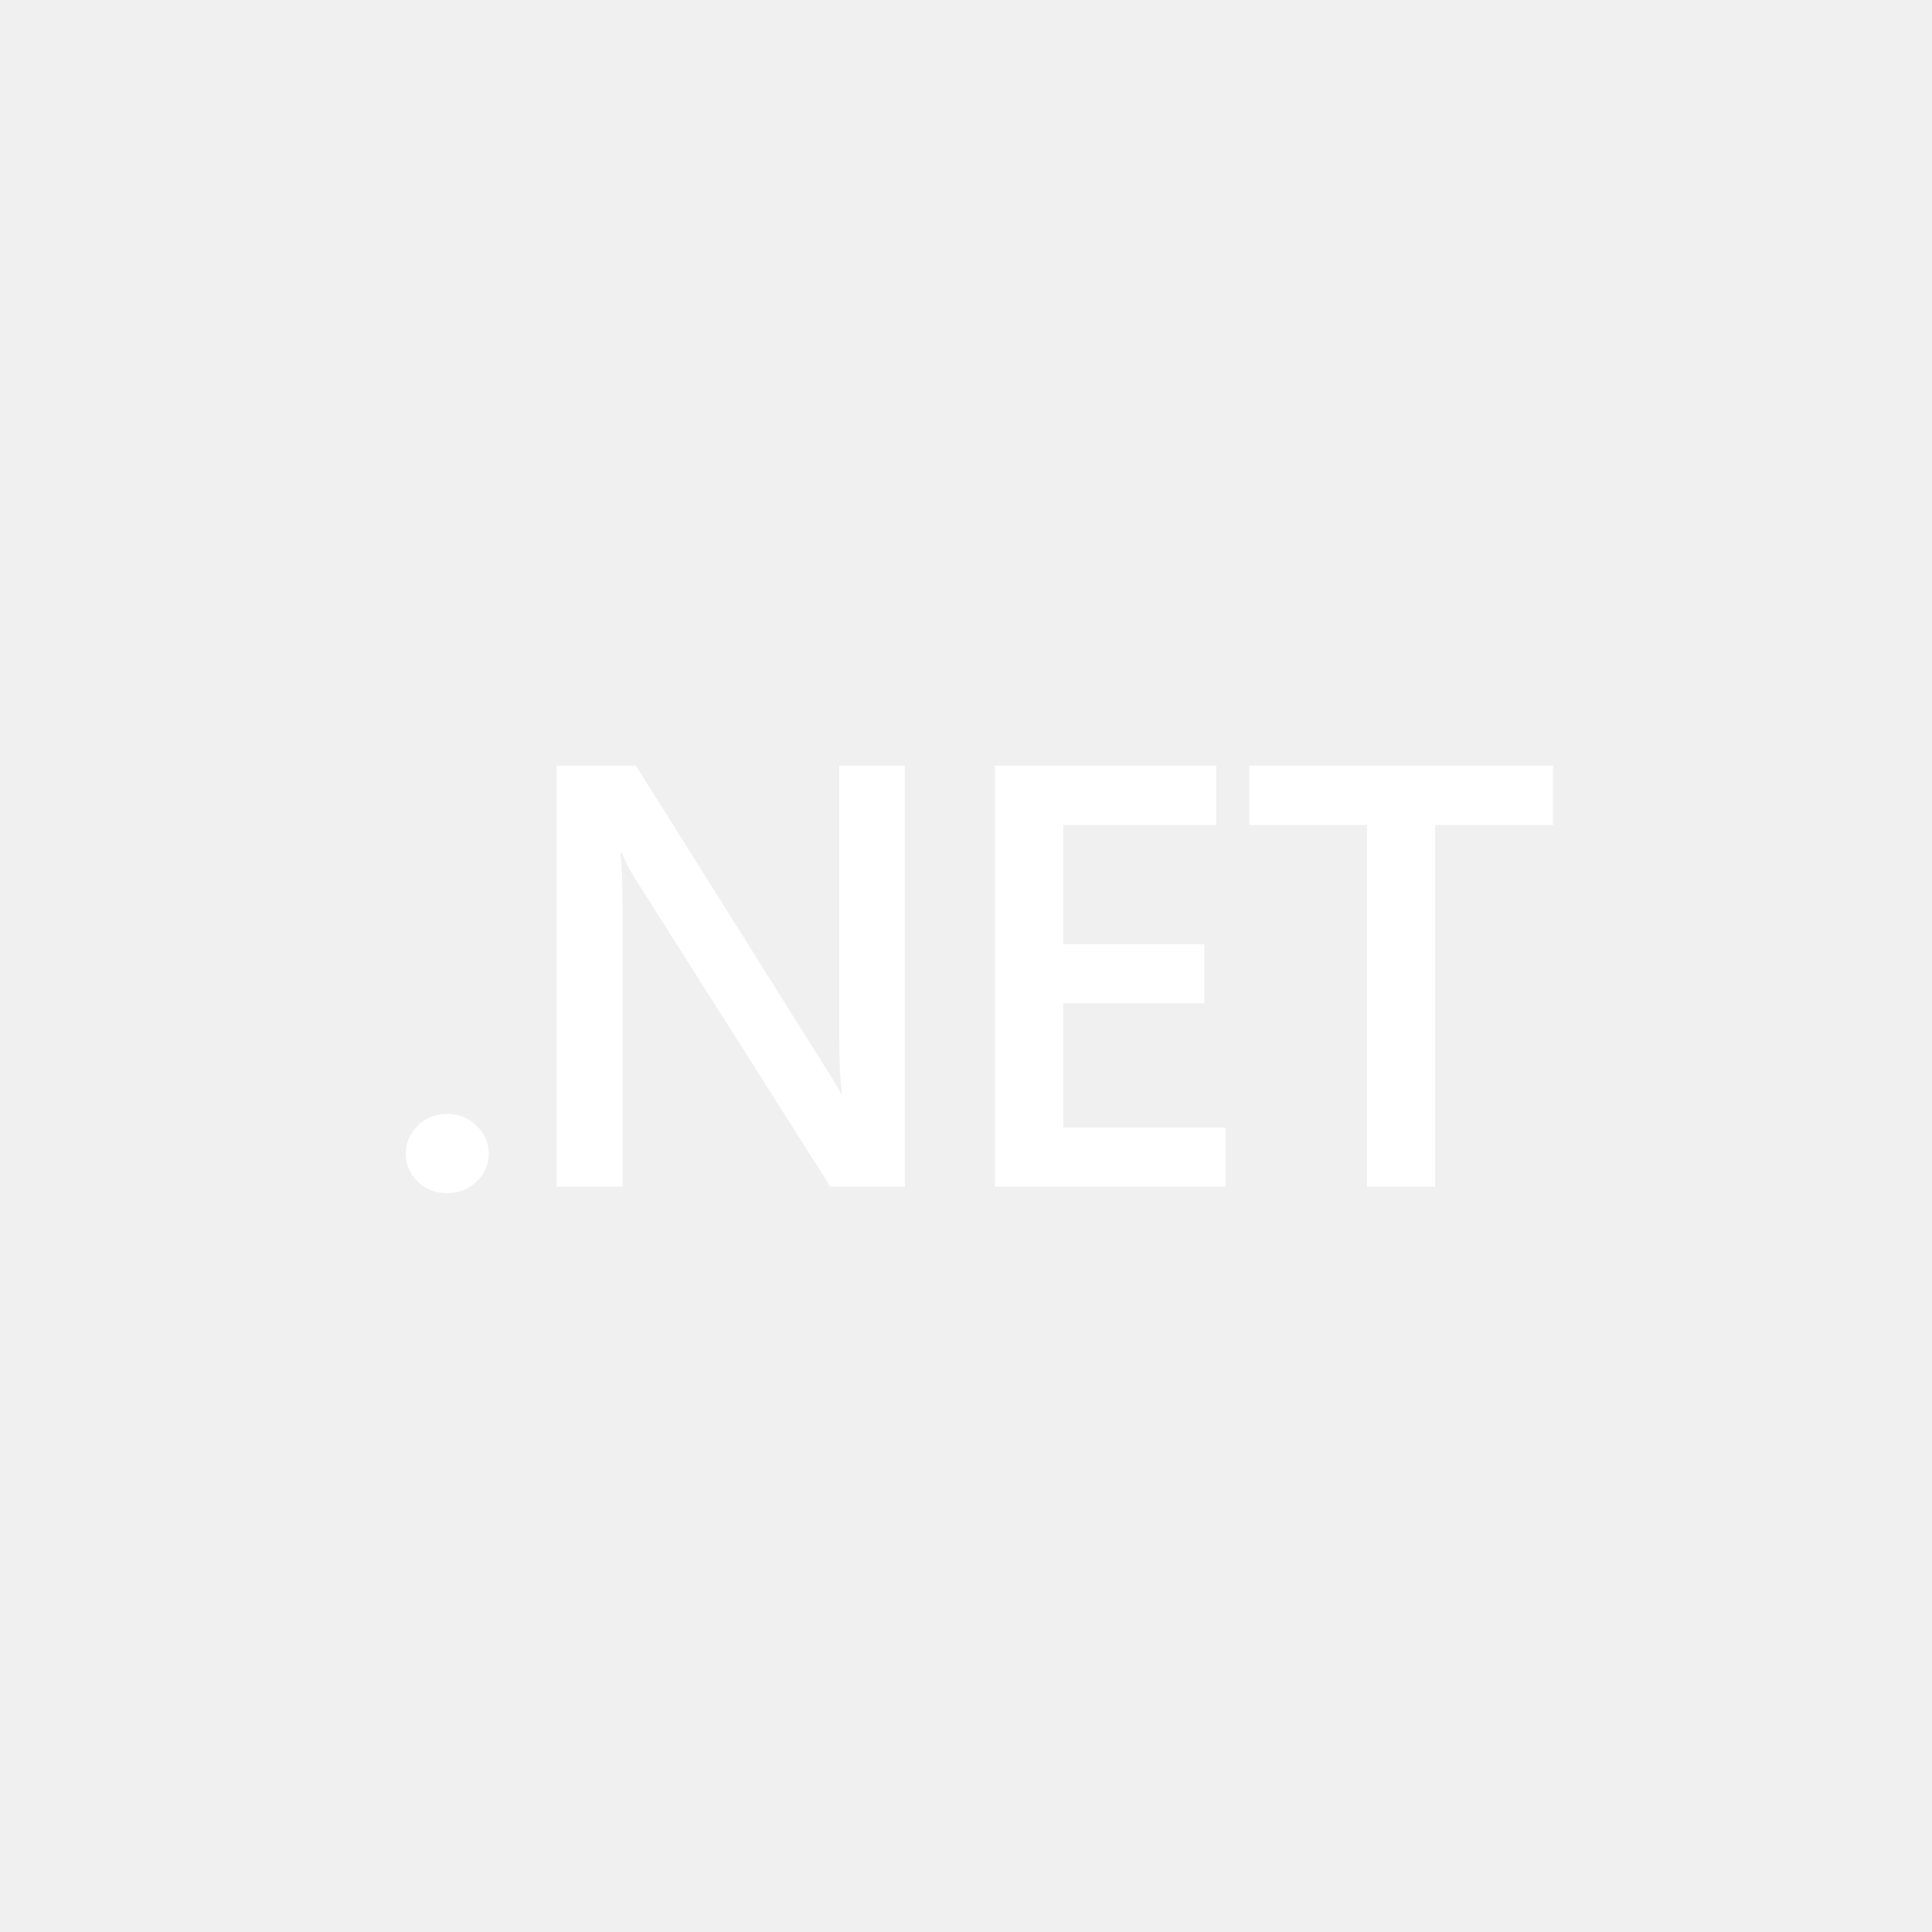
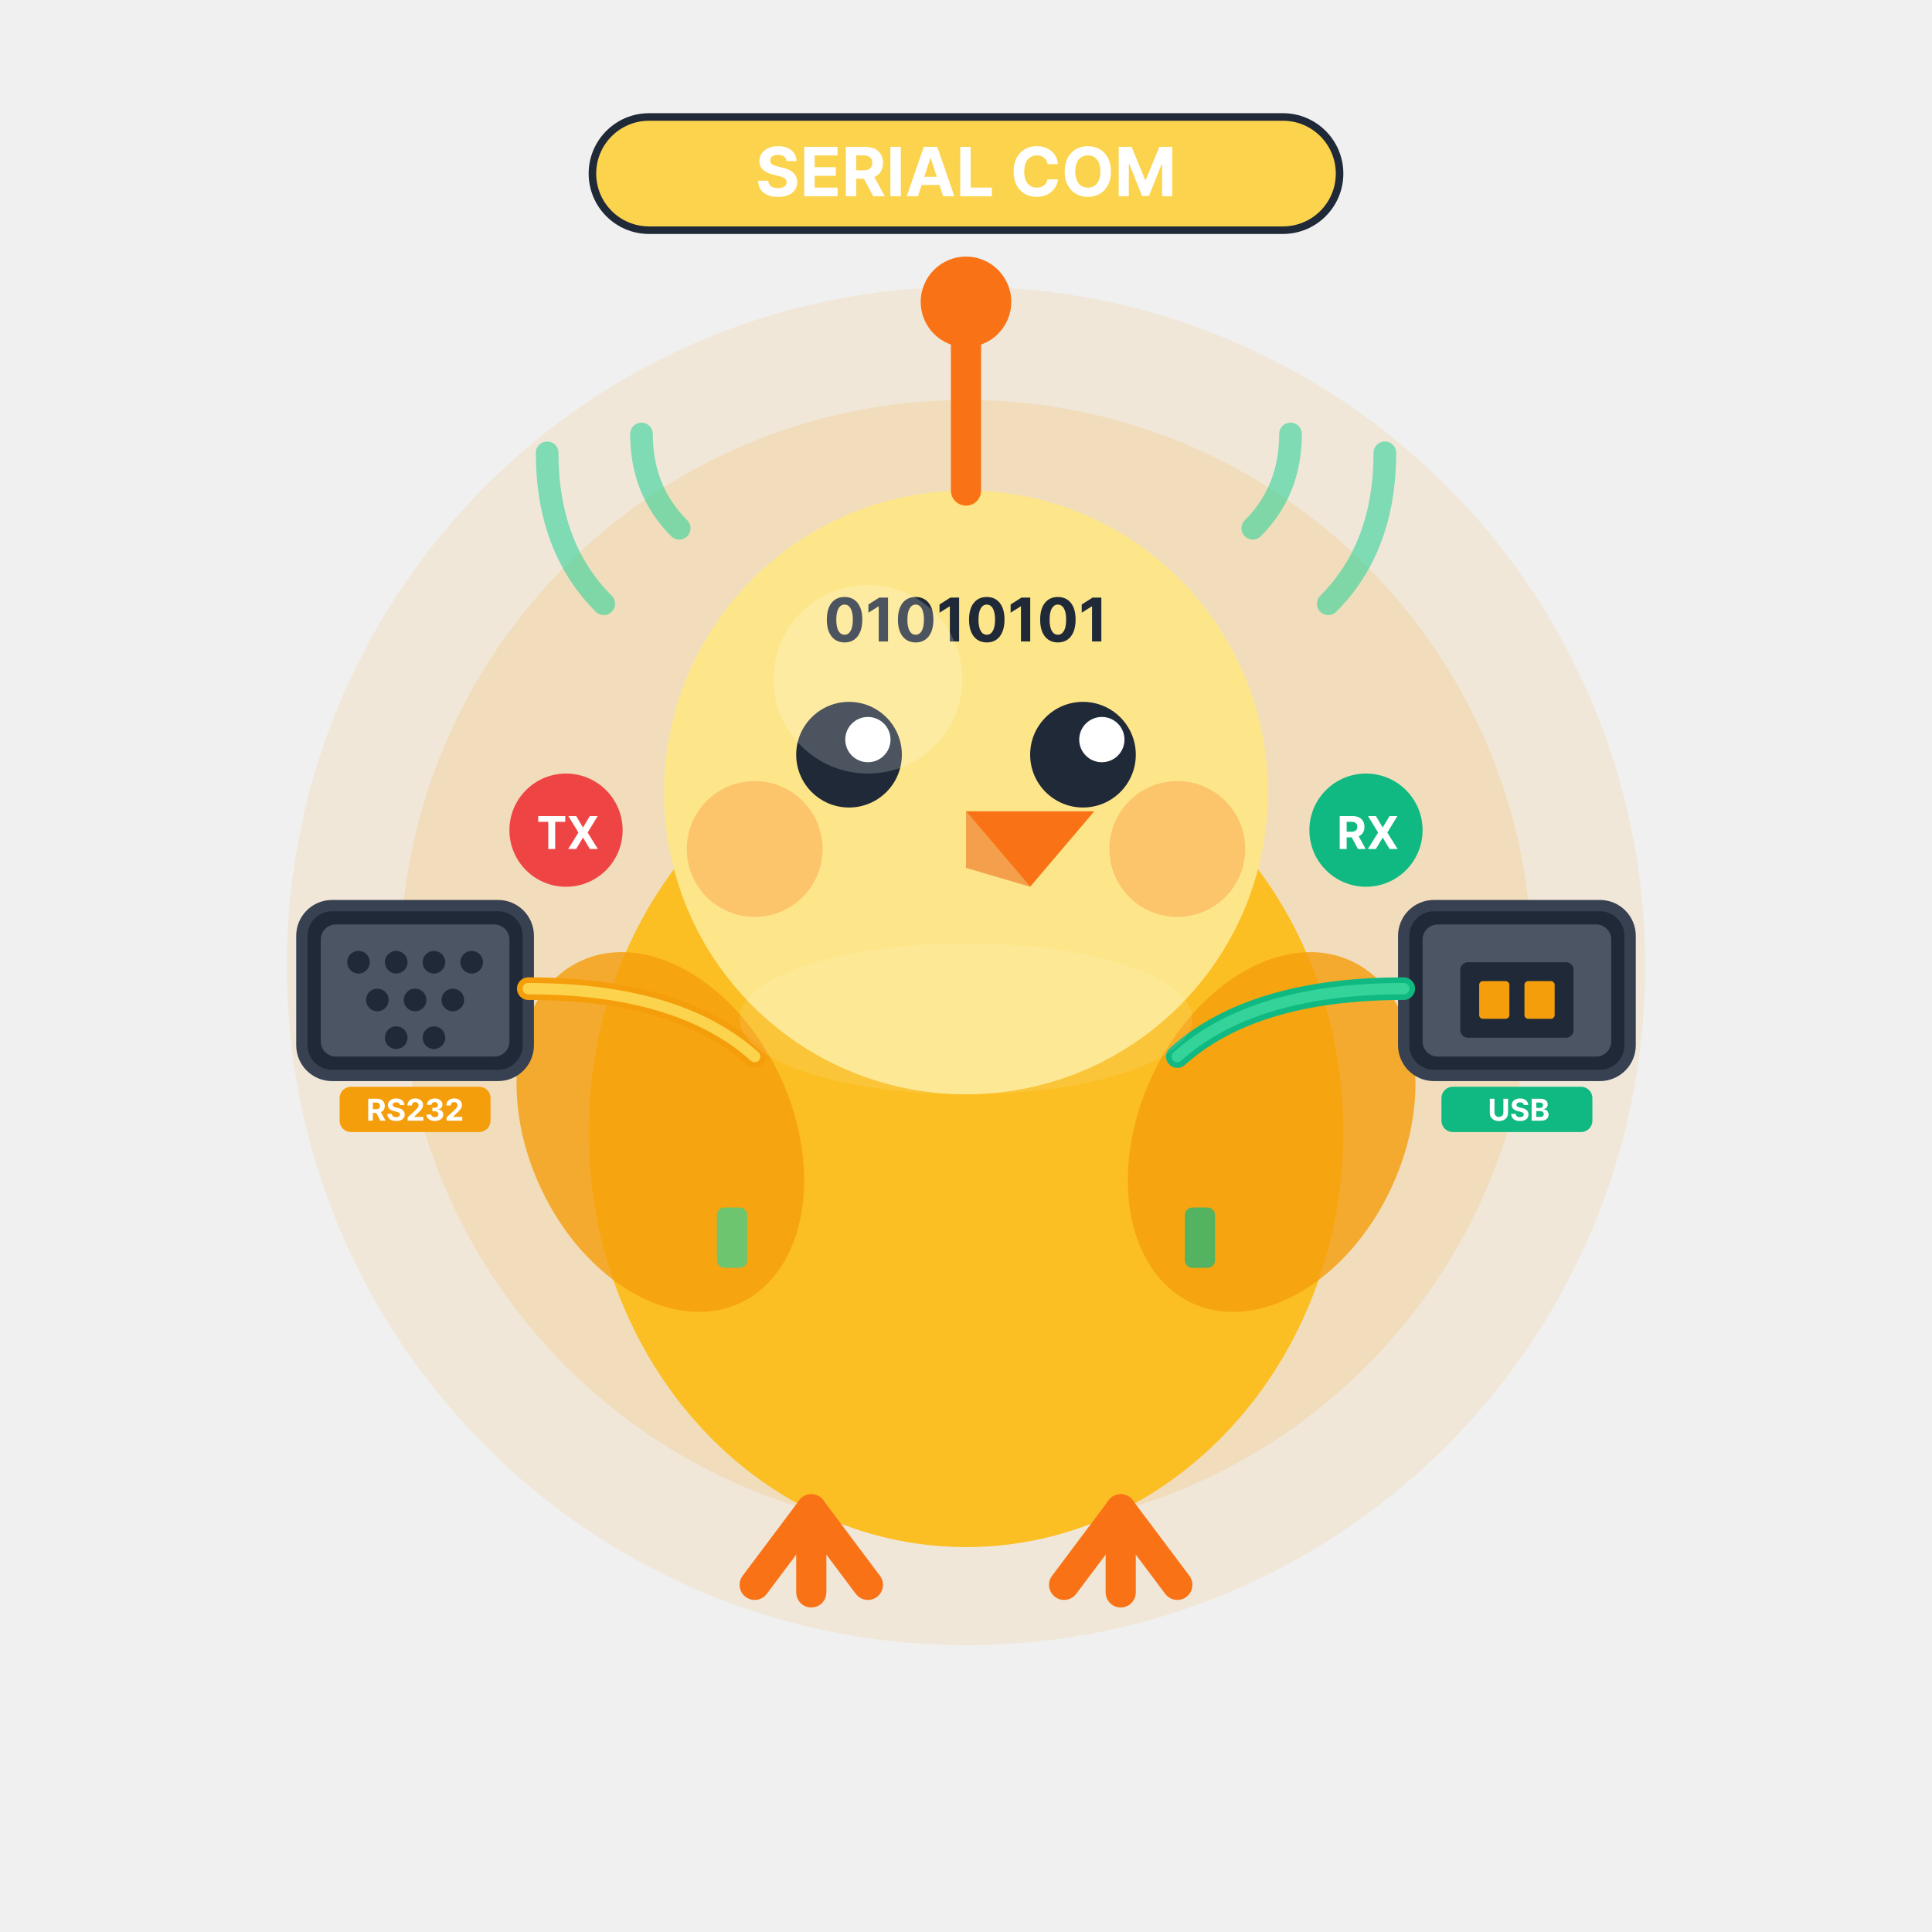
- <svg xmlns="http://www.w3.org/2000/svg" width="456" height="456" viewBox="0 0 456 456" version="1.1" xml:space="preserve" style="fill-rule:evenodd;clip-rule:evenodd;stroke-linejoin:round;stroke-miterlimit:2;">
-   <path d="m 105.5,281.609 c -2.703,0 -5.001,-0.9 -6.893,-2.702 -1.892,-1.848 -2.838,-4.042 -2.838,-6.582 0,-2.587 0.946,-4.804 2.838,-6.652 1.892,-1.848 4.19,-2.772 6.893,-2.772 2.748,0 5.068,0.924 6.96,2.772 1.937,1.848 2.906,4.064 2.906,6.652 0,2.54 -0.968,4.734 -2.906,6.582 -1.892,1.802 -4.212,2.702 -6.96,2.702 z" style="fill:#ffffff;fill-rule:nonzero;stroke-width:0.838" />
-   <path d="M 213.561,280.084 H 195.99 L 149.7,207.054 c -1.171,-1.848 -2.14,-3.765 -2.906,-5.751 h -0.406 c 0.361,2.125 0.541,6.675 0.541,13.65 v 65.132 h -15.543 v -99.36 h 18.719 l 44.737,71.298 c 1.892,2.957 3.109,4.989 3.649,6.098 h 0.27 c -0.45,-2.632 -0.676,-7.09 -0.676,-13.373 v -64.023 h 15.476 z" style="fill:#ffffff;fill-rule:nonzero;stroke-width:0.838" />
-   <path d="m 289.251,280.084 h -54.401 v -99.36 h 52.238 v 13.997 h -36.154 v 28.131 h 33.316 v 13.927 h -33.316 v 29.378 h 38.316 z" style="fill:#ffffff;fill-rule:nonzero;stroke-width:0.838" />
-   <path d="M 366.565,194.721 H 338.722 v 85.363 h -16.084 v -85.363 h -27.775 v -13.997 h 71.701 z" style="fill:#ffffff;fill-rule:nonzero;stroke-width:0.838" />
+ <svg xmlns="http://www.w3.org/2000/svg" width="256" height="256" viewBox="0 0 256 256" fill="none">
+   <path opacity="0.1" d="M128 218C177.706 218 218 177.706 218 128C218 78.294 177.706 38 128 38C78.294 38 38 78.294 38 128C38 177.706 78.294 218 128 218Z" fill="#F59E0B" />
+   <path opacity="0.15" d="M128 203C169.421 203 203 169.421 203 128C203 86.579 169.421 53 128 53C86.579 53 53 86.579 53 128C53 169.421 86.579 203 128 203Z" fill="#F59E0B" />
+   <path d="M128 205C155.614 205 178 180.376 178 150C178 119.624 155.614 95 128 95C100.386 95 78 119.624 78 150C78 180.376 100.386 205 128 205Z" fill="url(#paint0_linear_2_546)" />
+   <path opacity="0.8" d="M98.066 172.658C106.825 168.573 109.196 155.118 103.36 142.604C97.525 130.091 85.694 123.258 76.934 127.342C68.175 131.427 65.805 144.882 71.64 157.396C77.475 169.909 89.306 176.742 98.066 172.658Z" fill="#F59E0B" />
+   <path opacity="0.8" d="M157.935 172.658C166.694 176.742 178.525 169.909 184.36 157.396C190.196 144.882 187.825 131.427 179.065 127.342C170.306 123.258 158.475 130.091 152.64 142.604C146.804 155.118 149.175 168.573 157.935 172.658Z" fill="#F59E0B" />
+   <path d="M128 145C150.091 145 168 127.091 168 105C168 82.909 150.091 65 128 65C105.909 65 88 82.909 88 105C88 127.091 105.909 145 128 145Z" fill="url(#paint1_linear_2_546)" />
+   <path opacity="0.4" d="M100 121.5C104.971 121.5 109 117.471 109 112.5C109 107.529 104.971 103.5 100 103.5C95.029 103.5 91 107.529 91 112.5C91 117.471 95.029 121.5 100 121.5Z" fill="#FB923C" />
+   <path opacity="0.4" d="M156 121.5C160.971 121.5 165 117.471 165 112.5C165 107.529 160.971 103.5 156 103.5C151.029 103.5 147 107.529 147 112.5C147 117.471 151.029 121.5 156 121.5Z" fill="#FB923C" />
+   <path d="M128 107.5H145L136.5 117.5L128 107.5Z" fill="#F97316" />
+   <path opacity="0.5" d="M128 107.5L136.5 117.5L128 115V107.5Z" fill="#EA580C" />
+   <path d="M112.5 107C116.366 107 119.5 103.866 119.5 100C119.5 96.134 116.366 93 112.5 93C108.634 93 105.5 96.134 105.5 100C105.5 103.866 108.634 107 112.5 107Z" fill="#1F2937" />
+   <path d="M115 101C116.657 101 118 99.657 118 98C118 96.343 116.657 95 115 95C113.343 95 112 96.343 112 98C112 99.657 113.343 101 115 101Z" fill="white" />
+   <path opacity="0.6" d="M116 100.5C116.828 100.5 117.5 99.828 117.5 99C117.5 98.172 116.828 97.5 116 97.5C115.172 97.5 114.5 98.172 114.5 99C114.5 99.828 115.172 100.5 116 100.5Z" fill="white" />
+   <path d="M143.5 107C147.366 107 150.5 103.866 150.5 100C150.5 96.134 147.366 93 143.5 93C139.634 93 136.5 96.134 136.5 100C136.5 103.866 139.634 107 143.5 107Z" fill="#1F2937" />
+   <path d="M146 101C147.657 101 149 99.657 149 98C149 96.343 147.657 95 146 95C144.343 95 143 96.343 143 98C143 99.657 144.343 101 146 101Z" fill="white" />
+   <path opacity="0.6" d="M147 100.5C147.828 100.5 148.5 99.828 148.5 99C148.5 98.172 147.828 97.5 147 97.5C146.172 97.5 145.5 98.172 145.5 99C145.5 99.828 146.172 100.5 147 100.5Z" fill="white" />
+   <path d="M107.5 200L100 210" stroke="#F97316" stroke-width="4" stroke-linecap="round" />
+   <path d="M107.5 200V211" stroke="#F97316" stroke-width="4" stroke-linecap="round" />
+   <path d="M107.5 200L115 210" stroke="#F97316" stroke-width="4" stroke-linecap="round" />
+   <path d="M148.5 200L141 210" stroke="#F97316" stroke-width="4" stroke-linecap="round" />
+   <path d="M148.5 200V211" stroke="#F97316" stroke-width="4" stroke-linecap="round" />
+   <path d="M148.5 200L156 210" stroke="#F97316" stroke-width="4" stroke-linecap="round" />
+   <path d="M128 65V45" stroke="#F97316" stroke-width="4" stroke-linecap="round" />
+   <path d="M128 46C131.314 46 134 43.314 134 40C134 36.686 131.314 34 128 34C124.686 34 122 36.686 122 40C122 43.314 124.686 46 128 46Z" fill="#F97316" />
+   <path d="M66 120H44C41.791 120 40 121.791 40 124V138.5C40 140.709 41.791 142.5 44 142.5H66C68.209 142.5 70 140.709 70 138.5V124C70 121.791 68.209 120 66 120Z" fill="#1F2937" stroke="#374151" stroke-width="1.5" />
+   <path d="M65.5 122.5H44.5C43.395 122.5 42.5 123.395 42.5 124.5V138C42.5 139.105 43.395 140 44.5 140H65.5C66.605 140 67.5 139.105 67.5 138V124.5C67.5 123.395 66.605 122.5 65.5 122.5Z" fill="#4B5563" />
+   <path d="M47.5 129C48.328 129 49 128.328 49 127.5C49 126.672 48.328 126 47.5 126C46.672 126 46 126.672 46 127.5C46 128.328 46.672 129 47.5 129Z" fill="#1F2937" />
+   <path d="M52.5 129C53.328 129 54 128.328 54 127.5C54 126.672 53.328 126 52.5 126C51.672 126 51 126.672 51 127.5C51 128.328 51.672 129 52.5 129Z" fill="#1F2937" />
+   <path d="M57.5 129C58.328 129 59 128.328 59 127.5C59 126.672 58.328 126 57.5 126C56.672 126 56 126.672 56 127.5C56 128.328 56.672 129 57.5 129Z" fill="#1F2937" />
+   <path d="M62.5 129C63.328 129 64 128.328 64 127.5C64 126.672 63.328 126 62.5 126C61.672 126 61 126.672 61 127.5C61 128.328 61.672 129 62.5 129Z" fill="#1F2937" />
+   <path d="M50 134C50.828 134 51.5 133.328 51.5 132.5C51.5 131.672 50.828 131 50 131C49.172 131 48.5 131.672 48.5 132.5C48.5 133.328 49.172 134 50 134Z" fill="#1F2937" />
+   <path d="M55 134C55.828 134 56.5 133.328 56.5 132.5C56.5 131.672 55.828 131 55 131C54.172 131 53.5 131.672 53.5 132.5C53.5 133.328 54.172 134 55 134Z" fill="#1F2937" />
+   <path d="M60 134C60.828 134 61.5 133.328 61.5 132.5C61.5 131.672 60.828 131 60 131C59.172 131 58.5 131.672 58.5 132.5C58.5 133.328 59.172 134 60 134Z" fill="#1F2937" />
+   <path d="M52.5 139C53.328 139 54 138.328 54 137.5C54 136.672 53.328 136 52.5 136C51.672 136 51 136.672 51 137.5C51 138.328 51.672 139 52.5 139Z" fill="#1F2937" />
+   <path d="M57.5 139C58.328 139 59 138.328 59 137.5C59 136.672 58.328 136 57.5 136C56.672 136 56 136.672 56 137.5C56 138.328 56.672 139 57.5 139Z" fill="#1F2937" />
+   <path d="M63.5 144H46.5C45.672 144 45 144.672 45 145.5V148.5C45 149.328 45.672 150 46.5 150H63.5C64.328 150 65 149.328 65 148.5V145.5C65 144.672 64.328 144 63.5 144Z" fill="#F59E0B" />
+   <path d="M48.792 148.5V145.591H49.94C50.159 145.591 50.347 145.63 50.502 145.709C50.658 145.786 50.777 145.897 50.859 146.04C50.941 146.182 50.982 146.349 50.982 146.541C50.982 146.734 50.941 146.901 50.857 147.04C50.774 147.178 50.653 147.284 50.495 147.358C50.338 147.432 50.148 147.469 49.924 147.469H49.156V146.974H49.825C49.942 146.974 50.039 146.958 50.117 146.926C50.195 146.894 50.253 146.846 50.291 146.781C50.329 146.717 50.349 146.637 50.349 146.541C50.349 146.445 50.329 146.363 50.291 146.297C50.253 146.231 50.194 146.18 50.116 146.146C50.038 146.111 49.94 146.094 49.822 146.094H49.407V148.5H48.792ZM50.363 147.176L51.086 148.5H50.407L49.7 147.176H50.363ZM52.995 146.428C52.984 146.313 52.935 146.224 52.849 146.161C52.763 146.097 52.646 146.065 52.498 146.065C52.398 146.065 52.313 146.08 52.244 146.108C52.175 146.135 52.121 146.174 52.084 146.223C52.048 146.272 52.031 146.328 52.031 146.391C52.029 146.443 52.039 146.488 52.063 146.527C52.088 146.566 52.121 146.599 52.164 146.628C52.207 146.655 52.256 146.679 52.312 146.7C52.368 146.72 52.427 146.737 52.491 146.751L52.752 146.814C52.879 146.842 52.995 146.88 53.102 146.928C53.208 146.975 53.3 147.033 53.377 147.102C53.455 147.171 53.515 147.253 53.557 147.347C53.601 147.44 53.623 147.548 53.624 147.669C53.623 147.847 53.578 148.001 53.488 148.132C53.399 148.262 53.27 148.363 53.102 148.435C52.934 148.506 52.732 148.541 52.495 148.541C52.26 148.541 52.056 148.505 51.881 148.433C51.708 148.361 51.573 148.255 51.475 148.114C51.379 147.972 51.328 147.796 51.323 147.587H51.918C51.925 147.684 51.953 147.766 52.002 147.831C52.052 147.895 52.119 147.944 52.202 147.977C52.287 148.009 52.382 148.026 52.488 148.026C52.592 148.026 52.682 148.01 52.759 147.98C52.837 147.95 52.897 147.908 52.94 147.854C52.982 147.8 53.004 147.738 53.004 147.668C53.004 147.602 52.984 147.547 52.945 147.503C52.907 147.458 52.852 147.42 52.778 147.389C52.705 147.358 52.615 147.33 52.509 147.304L52.193 147.224C51.947 147.165 51.754 147.071 51.611 146.945C51.469 146.818 51.399 146.647 51.4 146.432C51.399 146.256 51.446 146.102 51.541 145.97C51.636 145.839 51.767 145.736 51.934 145.662C52.101 145.588 52.29 145.551 52.502 145.551C52.718 145.551 52.907 145.588 53.068 145.662C53.229 145.736 53.355 145.839 53.445 145.97C53.535 146.102 53.582 146.254 53.584 146.428H52.995ZM54.021 148.5V148.057L55.056 147.098C55.145 147.013 55.218 146.936 55.278 146.868C55.339 146.8 55.385 146.733 55.416 146.668C55.447 146.601 55.463 146.53 55.463 146.453C55.463 146.368 55.443 146.295 55.404 146.233C55.366 146.17 55.313 146.123 55.245 146.089C55.178 146.055 55.102 146.038 55.017 146.038C54.928 146.038 54.85 146.056 54.784 146.092C54.717 146.128 54.666 146.18 54.63 146.247C54.594 146.314 54.576 146.394 54.576 146.487H53.992C53.992 146.297 54.036 146.132 54.122 145.991C54.208 145.851 54.329 145.743 54.484 145.666C54.639 145.589 54.818 145.551 55.021 145.551C55.229 145.551 55.411 145.588 55.565 145.662C55.72 145.735 55.841 145.836 55.927 145.966C56.013 146.096 56.056 146.244 56.056 146.412C56.056 146.522 56.035 146.63 55.991 146.737C55.949 146.844 55.872 146.963 55.762 147.094C55.653 147.223 55.498 147.379 55.298 147.561L54.873 147.977V147.997H56.095V148.5H54.021ZM57.616 148.54C57.404 148.54 57.215 148.503 57.049 148.43C56.884 148.357 56.754 148.255 56.658 148.126C56.564 147.997 56.515 147.847 56.512 147.678H57.131C57.135 147.749 57.158 147.811 57.201 147.865C57.245 147.918 57.302 147.959 57.374 147.989C57.446 148.018 57.527 148.033 57.617 148.033C57.711 148.033 57.794 148.016 57.866 147.983C57.938 147.95 57.994 147.904 58.035 147.845C58.075 147.786 58.096 147.719 58.096 147.642C58.096 147.564 58.074 147.496 58.031 147.436C57.988 147.375 57.926 147.328 57.846 147.294C57.766 147.26 57.672 147.243 57.562 147.243H57.291V146.791H57.562C57.655 146.791 57.736 146.775 57.807 146.743C57.88 146.711 57.935 146.666 57.975 146.609C58.015 146.552 58.035 146.484 58.035 146.408C58.035 146.335 58.017 146.271 57.982 146.216C57.948 146.16 57.9 146.116 57.837 146.085C57.776 146.054 57.704 146.038 57.621 146.038C57.538 146.038 57.462 146.054 57.393 146.084C57.324 146.113 57.268 146.155 57.227 146.21C57.185 146.265 57.163 146.33 57.16 146.403H56.57C56.573 146.236 56.621 146.088 56.714 145.96C56.807 145.832 56.932 145.732 57.089 145.661C57.247 145.588 57.425 145.551 57.624 145.551C57.825 145.551 58.001 145.588 58.151 145.661C58.302 145.733 58.419 145.832 58.502 145.956C58.586 146.079 58.628 146.217 58.627 146.371C58.628 146.534 58.577 146.67 58.475 146.778C58.374 146.887 58.242 146.956 58.079 146.986V147.009C58.293 147.036 58.456 147.11 58.568 147.232C58.68 147.352 58.736 147.502 58.735 147.683C58.736 147.849 58.688 147.996 58.592 148.125C58.496 148.254 58.364 148.355 58.195 148.429C58.027 148.503 57.834 148.54 57.616 148.54ZM59.177 148.5V148.057L60.213 147.098C60.301 147.013 60.375 146.936 60.434 146.868C60.495 146.8 60.541 146.733 60.572 146.668C60.603 146.601 60.619 146.53 60.619 146.453C60.619 146.368 60.6 146.295 60.561 146.233C60.522 146.17 60.469 146.123 60.402 146.089C60.334 146.055 60.258 146.038 60.173 146.038C60.084 146.038 60.006 146.056 59.94 146.092C59.874 146.128 59.823 146.18 59.787 146.247C59.751 146.314 59.733 146.394 59.733 146.487H59.149C59.149 146.297 59.192 146.132 59.278 145.991C59.364 145.851 59.485 145.743 59.64 145.666C59.796 145.589 59.975 145.551 60.177 145.551C60.386 145.551 60.567 145.588 60.721 145.662C60.877 145.735 60.997 145.836 61.084 145.966C61.17 146.096 61.213 146.244 61.213 146.412C61.213 146.522 61.191 146.63 61.147 146.737C61.105 146.844 61.029 146.963 60.919 147.094C60.809 147.223 60.654 147.379 60.454 147.561L60.029 147.977V147.997H61.251V148.5H59.177Z" fill="white" />
+   <path d="M212 120H190C187.791 120 186 121.791 186 124V138.5C186 140.709 187.791 142.5 190 142.5H212C214.209 142.5 216 140.709 216 138.5V124C216 121.791 214.209 120 212 120Z" fill="#1F2937" stroke="#374151" stroke-width="1.5" />
+   <path d="M211.5 122.5H190.5C189.395 122.5 188.5 123.395 188.5 124.5V138C188.5 139.105 189.395 140 190.5 140H211.5C212.605 140 213.5 139.105 213.5 138V124.5C213.5 123.395 212.605 122.5 211.5 122.5Z" fill="#4B5563" />
+   <path d="M207.5 127.5H194.5C193.948 127.5 193.5 127.948 193.5 128.5V136.5C193.5 137.052 193.948 137.5 194.5 137.5H207.5C208.052 137.5 208.5 137.052 208.5 136.5V128.5C208.5 127.948 208.052 127.5 207.5 127.5Z" fill="#1F2937" />
+   <path d="M199.5 130H196.5C196.224 130 196 130.224 196 130.5V134.5C196 134.776 196.224 135 196.5 135H199.5C199.776 135 200 134.776 200 134.5V130.5C200 130.224 199.776 130 199.5 130Z" fill="#F59E0B" />
+   <path d="M205.5 130H202.5C202.224 130 202 130.224 202 130.5V134.5C202 134.776 202.224 135 202.5 135H205.5C205.776 135 206 134.776 206 134.5V130.5C206 130.224 205.776 130 205.5 130Z" fill="#F59E0B" />
+   <path d="M209.5 144H192.5C191.672 144 191 144.672 191 145.5V148.5C191 149.328 191.672 150 192.5 150H209.5C210.328 150 211 149.328 211 148.5V145.5C211 144.672 210.328 144 209.5 144Z" fill="#10B981" />
+   <path d="M199.208 145.591H199.823V147.48C199.823 147.692 199.772 147.878 199.671 148.037C199.571 148.196 199.43 148.32 199.249 148.409C199.068 148.497 198.858 148.541 198.617 148.541C198.376 148.541 198.164 148.497 197.983 148.409C197.803 148.32 197.662 148.196 197.562 148.037C197.461 147.878 197.411 147.692 197.411 147.48V145.591H198.026V147.428C198.026 147.538 198.05 147.637 198.099 147.723C198.148 147.809 198.217 147.877 198.306 147.926C198.395 147.975 198.499 148 198.617 148C198.736 148 198.84 147.975 198.928 147.926C199.017 147.877 199.086 147.809 199.134 147.723C199.183 147.637 199.208 147.538 199.208 147.428V145.591ZM201.907 146.428C201.896 146.313 201.847 146.224 201.761 146.161C201.675 146.097 201.558 146.065 201.41 146.065C201.31 146.065 201.225 146.08 201.156 146.108C201.087 146.135 201.034 146.174 200.997 146.223C200.961 146.272 200.943 146.328 200.943 146.391C200.941 146.443 200.952 146.488 200.975 146.527C201 146.566 201.034 146.599 201.076 146.628C201.119 146.655 201.168 146.679 201.224 146.7C201.28 146.72 201.339 146.737 201.403 146.751L201.664 146.814C201.791 146.842 201.908 146.88 202.014 146.928C202.12 146.975 202.212 147.033 202.289 147.102C202.367 147.171 202.427 147.253 202.47 147.347C202.513 147.44 202.535 147.548 202.536 147.669C202.535 147.847 202.49 148.001 202.4 148.132C202.311 148.262 202.182 148.363 202.014 148.435C201.846 148.506 201.644 148.541 201.407 148.541C201.172 148.541 200.968 148.505 200.794 148.433C200.62 148.361 200.485 148.255 200.387 148.114C200.291 147.972 200.24 147.796 200.235 147.587H200.83C200.837 147.684 200.865 147.766 200.914 147.831C200.964 147.895 201.031 147.944 201.115 147.977C201.199 148.009 201.294 148.026 201.4 148.026C201.504 148.026 201.595 148.01 201.671 147.98C201.749 147.95 201.809 147.908 201.852 147.854C201.894 147.8 201.916 147.738 201.916 147.668C201.916 147.602 201.896 147.547 201.857 147.503C201.82 147.458 201.764 147.42 201.69 147.389C201.617 147.358 201.527 147.33 201.421 147.304L201.105 147.224C200.859 147.165 200.666 147.071 200.524 146.945C200.382 146.818 200.311 146.647 200.312 146.432C200.311 146.256 200.358 146.102 200.453 145.97C200.548 145.839 200.679 145.736 200.846 145.662C201.013 145.588 201.202 145.551 201.414 145.551C201.63 145.551 201.819 145.588 201.98 145.662C202.142 145.736 202.267 145.839 202.357 145.97C202.447 146.102 202.494 146.254 202.497 146.428H201.907ZM202.95 148.5V145.591H204.115C204.329 145.591 204.507 145.623 204.65 145.686C204.793 145.75 204.901 145.838 204.973 145.95C205.045 146.062 205.081 146.191 205.081 146.337C205.081 146.45 205.058 146.55 205.013 146.636C204.967 146.722 204.905 146.792 204.825 146.847C204.747 146.901 204.657 146.939 204.555 146.962V146.99C204.666 146.995 204.77 147.026 204.866 147.084C204.964 147.142 205.043 147.223 205.104 147.327C205.164 147.43 205.194 147.553 205.194 147.696C205.194 147.85 205.156 147.988 205.079 148.109C205.004 148.23 204.891 148.325 204.743 148.395C204.594 148.465 204.411 148.5 204.193 148.5H202.95ZM203.565 147.997H204.067C204.238 147.997 204.363 147.964 204.442 147.899C204.52 147.833 204.559 147.745 204.559 147.635C204.559 147.554 204.54 147.483 204.501 147.422C204.462 147.36 204.407 147.312 204.335 147.277C204.264 147.242 204.179 147.224 204.081 147.224H203.565V147.997ZM203.565 146.808H204.021C204.105 146.808 204.18 146.794 204.246 146.764C204.312 146.734 204.364 146.691 204.402 146.636C204.441 146.581 204.46 146.516 204.46 146.439C204.46 146.334 204.423 146.249 204.348 146.185C204.274 146.12 204.169 146.088 204.032 146.088H203.565V146.808Z" fill="white" />
+   <path d="M70 131C83.333 131 93.333 134 100 140" stroke="#F59E0B" stroke-width="3" stroke-linecap="round" />
+   <path d="M70 131C83.333 131 93.333 134 100 140" stroke="#FCD34D" stroke-width="1.5" stroke-linecap="round" />
+   <path d="M186 131C172.667 131 162.667 134 156 140" stroke="#10B981" stroke-width="3" stroke-linecap="round" />
+   <path d="M186 131C172.667 131 162.667 134 156 140" stroke="#34D399" stroke-width="1.5" stroke-linecap="round" />
+   <path d="M75 117.5C79.142 117.5 82.5 114.142 82.5 110C82.5 105.858 79.142 102.5 75 102.5C70.858 102.5 67.5 105.858 67.5 110C67.5 114.142 70.858 117.5 75 117.5Z" fill="#EF4444" />
+   <path d="M71.315 108.897V108.136H74.898V108.897H73.562V112.5H72.651V108.897H71.315ZM76.354 108.136L77.234 109.624H77.268L78.152 108.136H79.194L77.862 110.318L79.224 112.5H78.163L77.268 111.011H77.234L76.339 112.5H75.282L76.648 110.318L75.308 108.136H76.354Z" fill="white" />
+   <path d="M181 117.5C185.142 117.5 188.5 114.142 188.5 110C188.5 105.858 185.142 102.5 181 102.5C176.858 102.5 173.5 105.858 173.5 110C173.5 114.142 176.858 117.5 181 117.5Z" fill="#10B981" />
+   <path d="M177.516 112.5V108.136H179.238C179.567 108.136 179.848 108.195 180.081 108.313C180.316 108.43 180.494 108.595 180.616 108.81C180.74 109.023 180.801 109.273 180.801 109.562C180.801 109.852 180.739 110.101 180.614 110.31C180.489 110.517 180.308 110.676 180.071 110.787C179.835 110.898 179.549 110.953 179.214 110.953H178.061V110.212H179.065C179.241 110.212 179.387 110.187 179.504 110.139C179.62 110.091 179.707 110.018 179.764 109.922C179.822 109.825 179.851 109.705 179.851 109.562C179.851 109.417 179.822 109.295 179.764 109.195C179.707 109.096 179.62 109.021 179.502 108.969C179.385 108.917 179.238 108.891 179.061 108.891H178.439V112.5H177.516ZM179.873 110.514L180.957 112.5H179.939L178.877 110.514H179.873ZM182.319 108.136L183.199 109.624H183.233L184.117 108.136H185.159L183.827 110.318L185.189 112.5H184.127L183.233 111.011H183.199L182.304 112.5H181.247L182.613 110.318L181.272 108.136H182.319Z" fill="white" />
+   <path d="M111.909 85.128C111.42 85.126 111 85.006 110.648 84.767C110.297 84.528 110.027 84.183 109.838 83.73C109.651 83.278 109.558 82.733 109.56 82.097C109.56 81.462 109.653 80.921 109.841 80.474C110.03 80.028 110.3 79.688 110.651 79.454C111.003 79.22 111.422 79.102 111.909 79.102C112.396 79.102 112.814 79.22 113.165 79.454C113.517 79.689 113.788 80.03 113.977 80.477C114.167 80.922 114.26 81.462 114.259 82.097C114.259 82.735 114.164 83.28 113.974 83.733C113.787 84.186 113.518 84.531 113.168 84.77C112.817 85.008 112.398 85.128 111.909 85.128ZM111.909 84.108C112.242 84.108 112.509 83.94 112.707 83.605C112.906 83.27 113.005 82.767 113.003 82.097C113.003 81.655 112.957 81.288 112.866 80.994C112.777 80.701 112.651 80.48 112.486 80.332C112.323 80.185 112.131 80.111 111.909 80.111C111.578 80.111 111.313 80.276 111.114 80.608C110.915 80.939 110.814 81.436 110.812 82.097C110.812 82.544 110.857 82.917 110.946 83.216C111.037 83.513 111.165 83.737 111.33 83.886C111.494 84.034 111.688 84.108 111.909 84.108ZM117.667 79.182V85H116.437V80.349H116.403L115.07 81.185V80.094L116.511 79.182H117.667ZM121.331 85.128C120.842 85.126 120.422 85.006 120.07 84.767C119.719 84.528 119.449 84.183 119.26 83.73C119.072 83.278 118.98 82.733 118.982 82.097C118.982 81.462 119.075 80.921 119.263 80.474C119.452 80.028 119.722 79.688 120.072 79.454C120.425 79.22 120.844 79.102 121.331 79.102C121.818 79.102 122.236 79.22 122.587 79.454C122.939 79.689 123.21 80.03 123.399 80.477C123.589 80.922 123.682 81.462 123.68 82.097C123.68 82.735 123.586 83.28 123.396 83.733C123.209 84.186 122.94 84.531 122.589 84.77C122.239 85.008 121.82 85.128 121.331 85.128ZM121.331 84.108C121.664 84.108 121.93 83.94 122.129 83.605C122.328 83.27 122.427 82.767 122.425 82.097C122.425 81.655 122.379 81.288 122.288 80.994C122.199 80.701 122.072 80.48 121.908 80.332C121.745 80.185 121.553 80.111 121.331 80.111C121 80.111 120.734 80.276 120.536 80.608C120.337 80.939 120.236 81.436 120.234 82.097C120.234 82.544 120.279 82.917 120.368 83.216C120.459 83.513 120.587 83.737 120.751 83.886C120.916 84.034 121.109 84.108 121.331 84.108ZM127.089 79.182V85H125.859V80.349H125.825L124.492 81.185V80.094L125.933 79.182H127.089ZM130.753 85.128C130.264 85.126 129.844 85.006 129.491 84.767C129.141 84.528 128.871 84.183 128.682 83.73C128.494 83.278 128.402 82.733 128.403 82.097C128.403 81.462 128.497 80.921 128.685 80.474C128.874 80.028 129.144 79.688 129.494 79.454C129.847 79.22 130.266 79.102 130.753 79.102C131.24 79.102 131.658 79.22 132.009 79.454C132.361 79.689 132.632 80.03 132.821 80.477C133.01 80.922 133.104 81.462 133.102 82.097C133.102 82.735 133.008 83.28 132.818 83.733C132.631 84.186 132.362 84.531 132.011 84.77C131.661 85.008 131.241 85.128 130.753 85.128ZM130.753 84.108C131.086 84.108 131.352 83.94 131.551 83.605C131.75 83.27 131.848 82.767 131.847 82.097C131.847 81.655 131.801 81.288 131.71 80.994C131.621 80.701 131.494 80.48 131.33 80.332C131.167 80.185 130.974 80.111 130.753 80.111C130.421 80.111 130.156 80.276 129.957 80.608C129.759 80.939 129.658 81.436 129.656 82.097C129.656 82.544 129.701 82.917 129.79 83.216C129.881 83.513 130.009 83.737 130.173 83.886C130.338 84.034 130.531 84.108 130.753 84.108ZM136.511 79.182V85H135.281V80.349H135.246L133.914 81.185V80.094L135.354 79.182H136.511ZM140.175 85.128C139.686 85.126 139.266 85.006 138.913 84.767C138.563 84.528 138.293 84.183 138.104 83.73C137.916 83.278 137.823 82.733 137.825 82.097C137.825 81.462 137.919 80.921 138.107 80.474C138.296 80.028 138.566 79.688 138.916 79.454C139.268 79.22 139.688 79.102 140.175 79.102C140.661 79.102 141.08 79.22 141.43 79.454C141.783 79.689 142.054 80.03 142.243 80.477C142.432 80.922 142.526 81.462 142.524 82.097C142.524 82.735 142.429 83.28 142.24 83.733C142.053 84.186 141.784 84.531 141.433 84.77C141.083 85.008 140.663 85.128 140.175 85.128ZM140.175 84.108C140.508 84.108 140.774 83.94 140.973 83.605C141.172 83.27 141.27 82.767 141.268 82.097C141.268 81.655 141.223 81.288 141.132 80.994C141.043 80.701 140.916 80.48 140.751 80.332C140.589 80.185 140.396 80.111 140.175 80.111C139.843 80.111 139.578 80.276 139.379 80.608C139.18 80.939 139.08 81.436 139.078 82.097C139.078 82.544 139.123 82.917 139.212 83.216C139.303 83.513 139.43 83.737 139.595 83.886C139.76 84.034 139.953 84.108 140.175 84.108ZM145.933 79.182V85H144.702V80.349H144.668L143.336 81.185V80.094L144.776 79.182H145.933Z" fill="#1F2937" />
+   <path d="M170 15H86C81.582 15 78 18.582 78 23C78 27.418 81.582 31 86 31H170C174.418 31 178 27.418 178 23C178 18.582 174.418 15 170 15Z" fill="#1F2937" />
+   <path d="M170 16H86C82.134 16 79 19.134 79 23C79 26.866 82.134 30 86 30H170C173.866 30 177 26.866 177 23C177 19.134 173.866 16 170 16Z" fill="url(#paint2_linear_2_546)" />
+   <path d="M104.219 21.337C104.193 21.079 104.083 20.879 103.89 20.736C103.696 20.593 103.433 20.522 103.1 20.522C102.874 20.522 102.684 20.554 102.528 20.618C102.373 20.68 102.253 20.766 102.17 20.877C102.089 20.988 102.049 21.113 102.049 21.254C102.044 21.371 102.069 21.473 102.122 21.561C102.178 21.648 102.253 21.724 102.349 21.788C102.445 21.849 102.556 21.904 102.682 21.951C102.807 21.995 102.941 22.034 103.084 22.066L103.672 22.206C103.958 22.27 104.22 22.355 104.458 22.462C104.697 22.569 104.904 22.7 105.079 22.855C105.253 23.011 105.389 23.194 105.484 23.405C105.582 23.616 105.633 23.858 105.635 24.13C105.633 24.531 105.53 24.878 105.328 25.172C105.128 25.464 104.838 25.691 104.458 25.853C104.081 26.013 103.626 26.093 103.094 26.093C102.565 26.093 102.105 26.012 101.713 25.85C101.323 25.688 101.019 25.448 100.799 25.131C100.582 24.811 100.468 24.416 100.457 23.945H101.796C101.811 24.164 101.874 24.348 101.985 24.495C102.098 24.64 102.248 24.749 102.435 24.824C102.625 24.896 102.839 24.933 103.078 24.933C103.312 24.933 103.516 24.898 103.688 24.83C103.863 24.762 103.998 24.667 104.094 24.546C104.19 24.424 104.238 24.285 104.238 24.127C104.238 23.98 104.194 23.857 104.107 23.756C104.022 23.656 103.896 23.571 103.73 23.501C103.566 23.43 103.364 23.366 103.126 23.309L102.413 23.13C101.861 22.996 101.425 22.786 101.106 22.5C100.786 22.215 100.628 21.83 100.63 21.347C100.628 20.95 100.733 20.604 100.946 20.308C101.161 20.012 101.456 19.78 101.831 19.614C102.206 19.448 102.633 19.365 103.11 19.365C103.596 19.365 104.02 19.448 104.382 19.614C104.746 19.78 105.03 20.012 105.232 20.308C105.434 20.604 105.539 20.947 105.545 21.337H104.219ZM106.565 26V19.454H110.976V20.596H107.949V22.155H110.749V23.296H107.949V24.859H110.989V26H106.565ZM112.076 26V19.454H114.659C115.153 19.454 115.575 19.543 115.924 19.72C116.276 19.895 116.543 20.143 116.726 20.465C116.912 20.784 117.004 21.16 117.004 21.593C117.004 22.027 116.911 22.401 116.723 22.715C116.536 23.026 116.264 23.264 115.908 23.43C115.555 23.597 115.126 23.68 114.623 23.68H112.894V22.567H114.4C114.664 22.567 114.883 22.531 115.058 22.459C115.233 22.386 115.363 22.278 115.448 22.133C115.535 21.988 115.579 21.808 115.579 21.593C115.579 21.375 115.535 21.192 115.448 21.043C115.363 20.894 115.232 20.781 115.055 20.704C114.88 20.625 114.66 20.586 114.393 20.586H113.46V26H112.076ZM115.611 23.021L117.238 26H115.71L114.118 23.021H115.611ZM119.366 19.454V26H117.982V19.454H119.366ZM121.633 26H120.15L122.41 19.454H124.193L126.45 26H124.967L123.327 20.95H123.276L121.633 26ZM121.54 23.427H125.043V24.508H121.54V23.427ZM127.237 26V19.454H128.621V24.859H131.427V26H127.237ZM140.202 21.746H138.802C138.777 21.565 138.724 21.404 138.646 21.264C138.567 21.121 138.466 20.999 138.342 20.899C138.218 20.799 138.076 20.722 137.914 20.669C137.754 20.616 137.58 20.589 137.393 20.589C137.054 20.589 136.759 20.673 136.507 20.842C136.256 21.008 136.061 21.251 135.923 21.57C135.784 21.888 135.715 22.273 135.715 22.727C135.715 23.194 135.784 23.586 135.923 23.903C136.063 24.221 136.259 24.461 136.511 24.622C136.762 24.784 137.053 24.865 137.383 24.865C137.568 24.865 137.74 24.841 137.898 24.792C138.057 24.743 138.199 24.672 138.323 24.578C138.446 24.482 138.549 24.366 138.63 24.229C138.713 24.093 138.77 23.938 138.802 23.763L140.202 23.769C140.166 24.07 140.075 24.359 139.93 24.639C139.788 24.916 139.595 25.164 139.352 25.383C139.111 25.601 138.823 25.773 138.489 25.901C138.157 26.027 137.78 26.09 137.361 26.09C136.777 26.09 136.255 25.957 135.795 25.693C135.337 25.429 134.974 25.047 134.708 24.546C134.444 24.045 134.312 23.439 134.312 22.727C134.312 22.014 134.446 21.406 134.714 20.905C134.983 20.405 135.347 20.023 135.807 19.761C136.268 19.497 136.785 19.365 137.361 19.365C137.74 19.365 138.092 19.418 138.415 19.525C138.741 19.631 139.03 19.787 139.282 19.991C139.533 20.194 139.738 20.442 139.895 20.736C140.055 21.03 140.157 21.367 140.202 21.746ZM147.209 22.727C147.209 23.441 147.074 24.048 146.803 24.549C146.535 25.05 146.168 25.432 145.704 25.696C145.242 25.959 144.722 26.09 144.144 26.09C143.563 26.09 143.041 25.957 142.578 25.693C142.116 25.429 141.75 25.047 141.482 24.546C141.214 24.045 141.079 23.439 141.079 22.727C141.079 22.014 141.214 21.406 141.482 20.905C141.75 20.405 142.116 20.023 142.578 19.761C143.041 19.497 143.563 19.365 144.144 19.365C144.722 19.365 145.242 19.497 145.704 19.761C146.168 20.023 146.535 20.405 146.803 20.905C147.074 21.406 147.209 22.014 147.209 22.727ZM145.806 22.727C145.806 22.265 145.737 21.875 145.598 21.558C145.462 21.24 145.269 20.999 145.02 20.835C144.771 20.671 144.479 20.589 144.144 20.589C143.81 20.589 143.518 20.671 143.269 20.835C143.019 20.999 142.825 21.24 142.687 21.558C142.551 21.875 142.482 22.265 142.482 22.727C142.482 23.19 142.551 23.579 142.687 23.897C142.825 24.215 143.019 24.455 143.269 24.619C143.518 24.783 143.81 24.865 144.144 24.865C144.479 24.865 144.771 24.783 145.02 24.619C145.269 24.455 145.462 24.215 145.598 23.897C145.737 23.579 145.806 23.19 145.806 22.727ZM148.234 19.454H149.941L151.744 23.852H151.82L153.623 19.454H155.33V26H153.987V21.74H153.933L152.239 25.968H151.325L149.631 21.724H149.577V26H148.234V19.454Z" fill="white" />
+   <path opacity="0.6" d="M90 70C86.667 66.667 85 62.5 85 57.5" stroke="url(#paint3_linear_2_546)" stroke-width="3" stroke-linecap="round" />
+   <path opacity="0.6" d="M80 80C75 75 72.5 68.333 72.5 60" stroke="url(#paint4_linear_2_546)" stroke-width="3" stroke-linecap="round" />
+   <path opacity="0.6" d="M166 70C169.333 66.667 171 62.5 171 57.5" stroke="url(#paint5_linear_2_546)" stroke-width="3" stroke-linecap="round" />
+   <path opacity="0.6" d="M176 80C181 75 183.5 68.333 183.5 60" stroke="url(#paint6_linear_2_546)" stroke-width="3" stroke-linecap="round" />
+   <g opacity="0.7">
+     <path d="M98 160H96C95.448 160 95 160.448 95 161V167C95 167.552 95.448 168 96 168H98C98.552 168 99 167.552 99 167V161C99 160.448 98.552 160 98 160Z" fill="#34D399" />
+     <path d="M160 160H158C157.448 160 157 160.448 157 161V167C157 167.552 157.448 168 158 168H160C160.552 168 161 167.552 161 167V161C161 160.448 160.552 160 160 160Z" fill="#10B981" />
+   </g>
+   <path opacity="0.2" d="M115 102.5C121.904 102.5 127.5 96.904 127.5 90C127.5 83.096 121.904 77.5 115 77.5C108.096 77.5 102.5 83.096 102.5 90C102.5 96.904 108.096 102.5 115 102.5Z" fill="white" />
+   <path opacity="0.1" d="M128 145C144.569 145 158 140.523 158 135C158 129.477 144.569 125 128 125C111.431 125 98 129.477 98 135C98 140.523 111.431 145 128 145Z" fill="white" />
+   <defs>
+     <linearGradient id="paint0_linear_2_546" x1="78" y1="95" x2="78" y2="11095" gradientUnits="userSpaceOnUse">
+       <stop stop-color="#FBBF24" />
+       <stop offset="1" stop-color="#F59E0B" />
+     </linearGradient>
+     <linearGradient id="paint1_linear_2_546" x1="88" y1="65" x2="88" y2="8065" gradientUnits="userSpaceOnUse">
+       <stop stop-color="#FDE68A" />
+       <stop offset="1" stop-color="#FCD34D" />
+     </linearGradient>
+     <linearGradient id="paint2_linear_2_546" x1="79" y1="16" x2="471" y2="2760" gradientUnits="userSpaceOnUse">
+       <stop stop-color="#FCD34D" />
+       <stop offset="1" stop-color="#FBBF24" />
+     </linearGradient>
+     <linearGradient id="paint3_linear_2_546" x1="85" y1="57.5" x2="585" y2="57.5" gradientUnits="userSpaceOnUse">
+       <stop stop-color="#34D399" />
+       <stop offset="1" stop-color="#10B981" />
+     </linearGradient>
+     <linearGradient id="paint4_linear_2_546" x1="72.5" y1="60" x2="822.5" y2="60" gradientUnits="userSpaceOnUse">
+       <stop stop-color="#34D399" />
+       <stop offset="1" stop-color="#10B981" />
+     </linearGradient>
+     <linearGradient id="paint5_linear_2_546" x1="166" y1="57.5" x2="666" y2="57.5" gradientUnits="userSpaceOnUse">
+       <stop stop-color="#34D399" />
+       <stop offset="1" stop-color="#10B981" />
+     </linearGradient>
+     <linearGradient id="paint6_linear_2_546" x1="176" y1="60" x2="926" y2="60" gradientUnits="userSpaceOnUse">
+       <stop stop-color="#34D399" />
+       <stop offset="1" stop-color="#10B981" />
+     </linearGradient>
+   </defs>
</svg>
